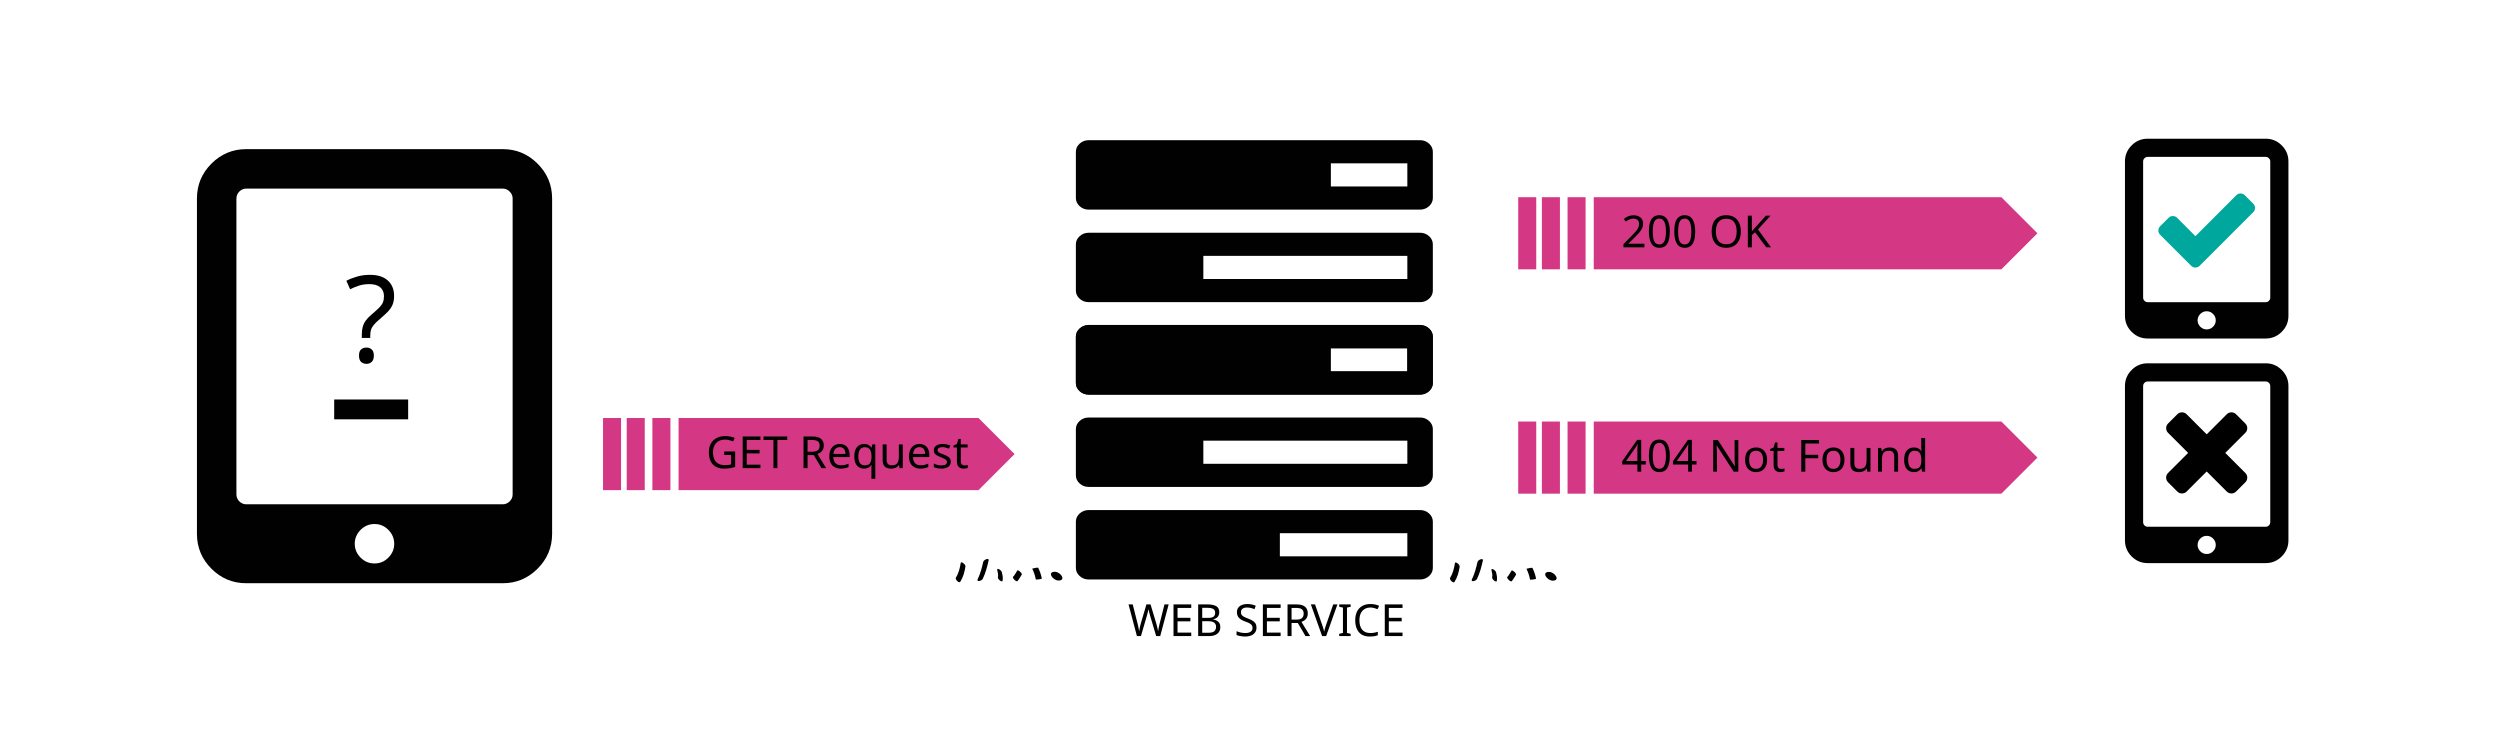
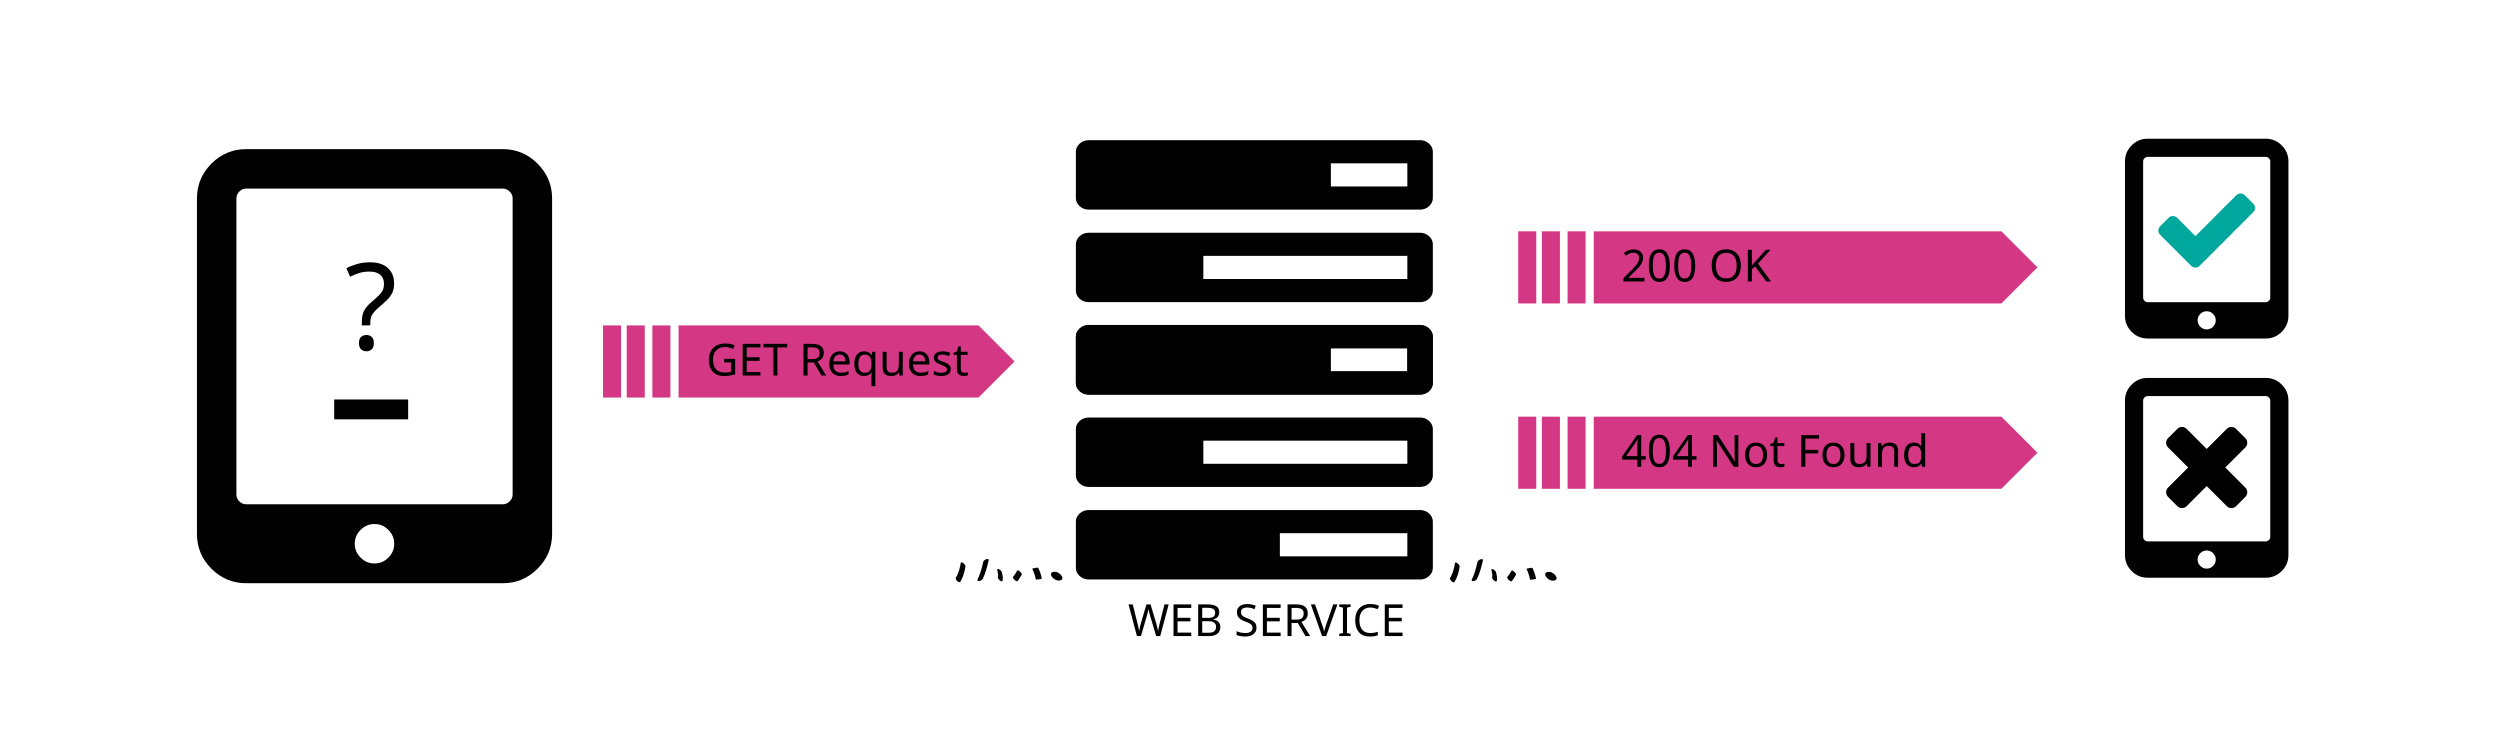
<svg xmlns="http://www.w3.org/2000/svg" version="1.1" id="Layer_2" x="0px" y="0px" width="513px" height="150px" viewBox="0 0 513 150" enable-background="new 0 0 513 150" xml:space="preserve">
  <g>
    <g>
      <path d="M197.038,119.399c0.608-0.961,0.901-2.037,1.07-3.153c0.064-0.425-0.907-1.154-0.971-0.734    c-0.158,1.047-0.412,2.102-0.984,3.005C195.903,118.911,196.83,119.728,197.038,119.399L197.038,119.399z" />
    </g>
  </g>
  <g>
    <g>
      <path d="M201.66,118.78c0.581-1.205,0.915-2.483,1.207-3.784c0.138-0.617-1.004-0.16-1.107,0.301    c-0.273,1.221-0.588,2.413-1.135,3.544C200.304,119.508,201.451,119.212,201.66,118.78L201.66,118.78z" />
    </g>
  </g>
  <g>
    <g>
      <path d="M205.726,119.184c0.131-0.634-0.009-1.203-0.165-1.818c-0.093-0.368-1.092-1.012-0.92-0.334    c0.121,0.479,0.228,0.913,0.126,1.406C204.683,118.842,205.642,119.592,205.726,119.184L205.726,119.184z" />
    </g>
  </g>
  <g>
    <g>
      <path d="M208.772,119.247c0.37-0.396,0.593-0.867,0.88-1.319c0.189-0.297-0.767-1.075-0.895-0.873    c-0.288,0.453-0.51,0.924-0.88,1.319C207.668,118.599,208.57,119.463,208.772,119.247L208.772,119.247z" />
    </g>
  </g>
  <g>
    <g>
      <path d="M213.783,118.736c-0.14-0.771-0.389-1.497-0.732-2.199c-0.098-0.201-1.226,0.18-1.24,0.148    c0.343,0.703,0.592,1.429,0.732,2.199C212.564,119.007,213.797,118.812,213.783,118.736L213.783,118.736z" />
    </g>
  </g>
  <g>
    <g>
      <path d="M217.206,119.124c1.636,0,0.419-1.797-0.756-1.797C214.814,117.327,216.031,119.124,217.206,119.124L217.206,119.124z" />
    </g>
  </g>
  <g>
    <g>
      <path d="M298.456,119.427c0.608-0.96,0.901-2.036,1.07-3.152c0.064-0.425-0.907-1.154-0.971-0.734    c-0.158,1.046-0.412,2.101-0.984,3.004C297.321,118.938,298.248,119.755,298.456,119.427L298.456,119.427z" />
    </g>
  </g>
  <g>
    <g>
      <path d="M303.077,118.808c0.582-1.204,0.916-2.483,1.208-3.783c0.138-0.617-1.004-0.16-1.107,0.301    c-0.273,1.221-0.588,2.412-1.136,3.543C301.72,119.535,302.868,119.239,303.077,118.808L303.077,118.808z" />
    </g>
  </g>
  <g>
    <g>
      <path d="M307.144,119.211c0.131-0.634-0.01-1.203-0.165-1.818c-0.093-0.368-1.092-1.012-0.92-0.334    c0.12,0.479,0.228,0.913,0.126,1.406C306.101,118.869,307.06,119.619,307.144,119.211L307.144,119.211z" />
    </g>
  </g>
  <g>
    <g>
      <path d="M310.19,119.274c0.371-0.395,0.592-0.866,0.88-1.318c0.189-0.297-0.766-1.075-0.895-0.873    c-0.288,0.452-0.51,0.924-0.88,1.318C309.086,118.626,309.987,119.49,310.19,119.274L310.19,119.274z" />
    </g>
  </g>
  <g>
    <g>
      <path d="M315.201,118.764c-0.14-0.77-0.389-1.496-0.732-2.198c-0.099-0.202-1.226,0.18-1.24,0.148    c0.343,0.702,0.592,1.429,0.732,2.198C313.982,119.034,315.215,118.839,315.201,118.764L315.201,118.764z" />
    </g>
  </g>
  <g>
    <g>
      <path d="M318.624,119.151c1.636,0,0.419-1.797-0.756-1.797C316.232,117.354,317.449,119.151,318.624,119.151L318.624,119.151z" />
    </g>
  </g>
  <g>
-     <polygon fill="#D43783" points="139.242,85.776 139.242,100.576 200.788,100.576 208.188,93.178 200.788,85.776  " />
-     <rect x="123.741" y="85.777" fill="#D43783" width="3.699" height="14.8" />
-     <rect x="128.602" y="85.777" fill="#D43783" width="3.699" height="14.8" />
-     <rect x="133.868" y="85.777" fill="#D43783" width="3.701" height="14.8" />
+     <polygon fill="#D43783" points="139.242,66.776 139.242,81.576 200.788,81.576 208.188,74.178 200.788,66.776  " />
+     <rect x="123.741" y="66.777" fill="#D43783" width="3.699" height="14.8" />
+     <rect x="128.602" y="66.777" fill="#D43783" width="3.699" height="14.8" />
+     <rect x="133.868" y="66.777" fill="#D43783" width="3.701" height="14.8" />
  </g>
  <path fill="#010101" d="M113.293,40.729v68.821c0,2.786-0.997,5.165-2.989,7.149c-1.975,1.983-4.354,2.979-7.14,2.979h-52.64  c-2.768,0-5.166-0.996-7.141-2.979c-1.974-1.984-2.971-4.363-2.971-7.149V40.729c0-2.785,0.997-5.165,2.971-7.148  c1.975-1.983,4.373-2.98,7.141-2.98h52.64c2.785,0,5.165,0.997,7.14,2.98C112.296,35.564,113.293,37.944,113.293,40.729z   M105.193,101.449v-60.72c0-0.553-0.203-1.022-0.609-1.419c-0.406-0.407-0.867-0.608-1.42-0.608h-52.64  c-0.534,0-1.015,0.201-1.421,0.608c-0.387,0.396-0.591,0.866-0.591,1.419v60.72c0,0.555,0.204,1.035,0.591,1.431  c0.406,0.397,0.887,0.601,1.421,0.601h52.64c0.553,0,1.014-0.203,1.42-0.601C104.99,102.484,105.193,102.004,105.193,101.449z   M79.694,114.42c0.794-0.792,1.199-1.752,1.199-2.84c0-1.098-0.405-2.048-1.199-2.851c-0.793-0.803-1.753-1.2-2.841-1.2  c-1.107,0-2.048,0.397-2.86,1.2c-0.793,0.803-1.199,1.753-1.199,2.851c0,1.088,0.406,2.048,1.199,2.84  c0.812,0.812,1.753,1.201,2.86,1.201C77.941,115.621,78.901,115.232,79.694,114.42z" />
  <g>
    <path fill="#010101" d="M294.019,69.061v9.493c0,0.643-0.262,1.196-0.774,1.671c-0.513,0.465-1.133,0.703-1.836,0.703h-68.023   c-0.71,0-1.323-0.238-1.843-0.703c-0.512-0.475-0.774-1.028-0.774-1.671v-9.493c0-0.65,0.263-1.201,0.774-1.674   c0.52-0.47,1.133-0.708,1.843-0.708h68.023c0.703,0,1.323,0.238,1.836,0.708C293.757,67.859,294.019,68.41,294.019,69.061z    M294.019,88.045v9.498c0,0.638-0.262,1.201-0.774,1.666c-0.513,0.478-1.133,0.703-1.836,0.703h-68.023   c-0.71,0-1.323-0.226-1.843-0.703c-0.512-0.465-0.774-1.028-0.774-1.666v-9.498c0-0.638,0.263-1.201,0.774-1.666   c0.52-0.47,1.133-0.703,1.843-0.703h68.023c0.703,0,1.323,0.233,1.836,0.703C293.757,86.844,294.019,87.407,294.019,88.045z    M294.019,107.037v9.493c0,0.647-0.262,1.201-0.774,1.671c-0.513,0.472-1.133,0.708-1.836,0.708h-68.023   c-0.71,0-1.323-0.236-1.843-0.708c-0.512-0.47-0.774-1.023-0.774-1.671v-9.493c0-0.643,0.263-1.196,0.774-1.671   c0.52-0.465,1.133-0.703,1.843-0.703h68.023c0.703,0,1.323,0.238,1.836,0.703C293.757,105.841,294.019,106.395,294.019,107.037z    M246.925,95.169h41.86v-4.75h-41.86V95.169z M262.628,114.161h26.157v-4.75h-26.157V114.161z M273.094,76.177h15.691v-4.748   h-15.691V76.177z" />
    <path fill="#010101" d="M294.019,31.145v9.493c0,0.643-0.262,1.196-0.774,1.671c-0.513,0.467-1.133,0.703-1.836,0.703h-68.023   c-0.71,0-1.323-0.236-1.843-0.703c-0.512-0.475-0.774-1.028-0.774-1.671v-9.493c0-0.647,0.263-1.201,0.774-1.671   c0.52-0.47,1.133-0.708,1.843-0.708h68.023c0.703,0,1.323,0.238,1.836,0.708S294.019,30.497,294.019,31.145z M294.019,50.132v9.496   c0,0.64-0.262,1.203-0.774,1.668c-0.513,0.475-1.133,0.703-1.836,0.703h-68.023c-0.71,0-1.323-0.229-1.843-0.703   c-0.512-0.465-0.774-1.028-0.774-1.668v-9.496c0-0.638,0.263-1.201,0.774-1.666c0.52-0.473,1.133-0.703,1.843-0.703h68.023   c0.703,0,1.323,0.23,1.836,0.703C293.757,48.931,294.019,49.494,294.019,50.132z M294.019,69.124v9.49   c0,0.65-0.262,1.201-0.774,1.674c-0.513,0.47-1.133,0.708-1.836,0.708h-68.023c-0.71,0-1.323-0.238-1.843-0.708   c-0.512-0.473-0.774-1.023-0.774-1.674v-9.49c0-0.646,0.263-1.196,0.774-1.674c0.52-0.465,1.133-0.703,1.843-0.703h68.023   c0.703,0,1.323,0.238,1.836,0.703C293.757,67.928,294.019,68.479,294.019,69.124z M246.925,57.254h41.86v-4.748h-41.86V57.254z    M262.628,76.246h26.157v-4.748h-26.157V76.246z M273.094,38.264h15.691v-4.75h-15.691V38.264z" />
  </g>
  <rect x="68.577" y="81.975" fill="#010101" width="15.177" height="4.069" />
  <g>
    <path fill="#00A79D" d="M462.73,42.667c0,0.341-0.122,0.632-0.358,0.869l-9.265,9.265l-1.739,1.738   c-0.236,0.24-0.528,0.36-0.868,0.36c-0.343,0-0.633-0.12-0.871-0.36l-1.739-1.738l-4.634-4.631c-0.239-0.24-0.358-0.53-0.358-0.872   c0-0.339,0.119-0.63,0.358-0.868l1.741-1.739c0.239-0.24,0.528-0.359,0.869-0.359c0.34,0,0.632,0.119,0.87,0.359l3.764,3.771   l8.392-8.405c0.238-0.237,0.527-0.357,0.87-0.357c0.341,0,0.633,0.12,0.869,0.357l1.741,1.741   C462.608,42.037,462.73,42.327,462.73,42.667z" />
  </g>
  <g>
-     <path d="M461.139,98.005c0,0.376-0.13,0.693-0.394,0.955l-1.904,1.907c-0.262,0.261-0.579,0.391-0.952,0.391   c-0.374,0-0.693-0.13-0.952-0.391l-4.121-4.121l-4.118,4.121c-0.265,0.261-0.579,0.391-0.955,0.391   c-0.373,0-0.693-0.13-0.952-0.391l-1.907-1.907c-0.261-0.262-0.391-0.579-0.391-0.955c0-0.37,0.13-0.688,0.391-0.952l4.121-4.118   l-4.121-4.121c-0.261-0.261-0.391-0.578-0.391-0.952c0-0.373,0.13-0.692,0.391-0.952l1.907-1.905   c0.259-0.264,0.579-0.395,0.952-0.395c0.376,0,0.69,0.131,0.955,0.395l4.118,4.12l4.121-4.12c0.259-0.264,0.578-0.395,0.952-0.395   c0.373,0,0.69,0.131,0.952,0.395l1.904,1.905c0.264,0.26,0.394,0.579,0.394,0.952c0,0.374-0.13,0.691-0.394,0.952l-4.119,4.121   l4.119,4.118C461.009,97.317,461.139,97.635,461.139,98.005z" />
+     <path d="M461.139,101.005c0,0.376-0.13,0.693-0.394,0.955l-1.904,1.907c-0.262,0.261-0.579,0.391-0.952,0.391   c-0.374,0-0.693-0.13-0.952-0.391l-4.121-4.121l-4.118,4.121c-0.265,0.261-0.579,0.391-0.955,0.391   c-0.373,0-0.693-0.13-0.952-0.391l-1.907-1.907c-0.261-0.262-0.391-0.579-0.391-0.955c0-0.37,0.13-0.688,0.391-0.952l4.121-4.118   l-4.121-4.121c-0.261-0.261-0.391-0.578-0.391-0.952c0-0.373,0.13-0.692,0.391-0.952l1.907-1.905   c0.259-0.264,0.579-0.395,0.952-0.395c0.376,0,0.69,0.131,0.955,0.395l4.118,4.12l4.121-4.12c0.259-0.264,0.578-0.395,0.952-0.395   c0.373,0,0.69,0.131,0.952,0.395l1.904,1.905c0.264,0.26,0.394,0.579,0.394,0.952c0,0.374-0.13,0.691-0.394,0.952l-4.119,4.121   l4.119,4.118C461.009,100.317,461.139,100.635,461.139,101.005z" />
  </g>
-   <rect x="144.899" y="88.549" fill="none" width="58.34" height="15.296" />
-   <text transform="matrix(1 0 0 1 144.8994 96.0654)" font-family="'MarkerFelt-Wide'" font-size="9.1">GET Request</text>
+   <rect x="144.899" y="69.549" fill="none" width="58.34" height="15.296" />
+   <text transform="matrix(1 0 0 1 144.8994 77.0654)" font-family="'MarkerFelt-Wide'" font-size="9.1">GET Request</text>
+   <g>
+     <polygon fill="#D43783" points="327.038,47.465 327.038,62.265 410.684,62.265 418.083,54.865 410.684,47.465  " />
+     <rect x="311.537" y="47.466" fill="#D43783" width="3.699" height="14.8" />
+     <rect x="316.396" y="47.466" fill="#D43783" width="3.699" height="14.8" />
+     <rect x="321.664" y="47.466" fill="#D43783" width="3.7" height="14.8" />
+   </g>
+   <rect x="332.694" y="50.238" fill="none" width="58.341" height="15.296" />
+   <text transform="matrix(1 0 0 1 332.6953 57.7549)" font-family="'MarkerFelt-Wide'" font-size="9.1">200 OK</text>
+   <g>
+     <polygon fill="#D43783" points="327.038,85.498 327.038,100.297 410.684,100.297 418.083,92.898 410.684,85.498  " />
+     <rect x="311.537" y="85.5" fill="#D43783" width="3.699" height="14.8" />
+     <rect x="316.396" y="85.5" fill="#D43783" width="3.699" height="14.8" />
+     <rect x="321.664" y="85.5" fill="#D43783" width="3.7" height="14.8" />
+   </g>
+   <rect x="332.694" y="88.271" fill="none" width="77.19" height="15.297" />
+   <text transform="matrix(1 0 0 1 332.6953 95.7881)" font-family="'MarkerFelt-Wide'" font-size="9.1">404 Not Found</text>
+   <rect x="70.775" y="53.871" fill="none" width="14.738" height="19.016" />
+   <text transform="matrix(1 0 0 1 70.7744 71.7432)" font-family="'UniversLTStd-Bold'" font-size="24.754">?</text>
+   <path fill="#010101" d="M469.586,33.125v31.676c0,1.282-0.457,2.377-1.376,3.291c-0.909,0.912-2.004,1.371-3.286,1.371h-24.228  c-1.274,0-2.377-0.459-3.285-1.371c-0.909-0.914-1.369-2.009-1.369-3.291V33.125c0-1.282,0.46-2.377,1.369-3.291  c0.908-0.913,2.011-1.371,3.285-1.371h24.228c1.282,0,2.377,0.458,3.286,1.371C469.129,30.748,469.586,31.843,469.586,33.125z   M465.858,61.072V33.125c0-0.254-0.094-0.472-0.282-0.652c-0.185-0.188-0.398-0.281-0.652-0.281h-24.228  c-0.246,0-0.467,0.093-0.652,0.281c-0.181,0.181-0.274,0.398-0.274,0.652v27.947c0,0.255,0.094,0.476,0.274,0.657  c0.186,0.184,0.406,0.277,0.652,0.277h24.228c0.254,0,0.468-0.094,0.652-0.277C465.765,61.548,465.858,61.327,465.858,61.072z   M454.123,67.042c0.365-0.365,0.551-0.807,0.551-1.308c0-0.506-0.186-0.942-0.551-1.312c-0.366-0.37-0.808-0.553-1.308-0.553  c-0.511,0-0.944,0.183-1.318,0.553c-0.362,0.369-0.551,0.806-0.551,1.312c0,0.501,0.188,0.942,0.551,1.308  c0.374,0.374,0.808,0.553,1.318,0.553C453.315,67.595,453.757,67.416,454.123,67.042z" />
+   <path fill="#010101" d="M469.586,82.211v31.677c0,1.282-0.457,2.376-1.376,3.29c-0.909,0.913-2.004,1.371-3.286,1.371h-24.228  c-1.274,0-2.377-0.458-3.285-1.371c-0.909-0.914-1.369-2.008-1.369-3.29V82.211c0-1.282,0.46-2.376,1.369-3.29  c0.908-0.913,2.011-1.371,3.285-1.371h24.228c1.282,0,2.377,0.458,3.286,1.371C469.129,79.835,469.586,80.929,469.586,82.211z   M465.858,110.158V82.211c0-0.254-0.094-0.471-0.282-0.652c-0.185-0.188-0.398-0.28-0.652-0.28h-24.228  c-0.246,0-0.467,0.093-0.652,0.28c-0.181,0.182-0.274,0.398-0.274,0.652v27.947c0,0.256,0.094,0.477,0.274,0.658  c0.186,0.183,0.406,0.276,0.652,0.276h24.228c0.254,0,0.468-0.094,0.652-0.276C465.765,110.635,465.858,110.414,465.858,110.158z   M454.123,116.128c0.365-0.364,0.551-0.806,0.551-1.308c0-0.505-0.186-0.942-0.551-1.312c-0.366-0.369-0.808-0.552-1.308-0.552  c-0.511,0-0.944,0.183-1.318,0.552c-0.362,0.369-0.551,0.807-0.551,1.312c0,0.502,0.188,0.943,0.551,1.308  c0.374,0.375,0.808,0.554,1.318,0.554C453.315,116.682,453.757,116.503,454.123,116.128z" />
  <rect x="220.768" y="123.006" fill="none" width="72.358" height="15.296" />
  <text transform="matrix(1 0 0 1 231.4668 130.5225)" font-family="'MarkerFelt-Wide'" font-size="9.1">WEB SERVICE</text>
-   <g>
-     <polygon fill="#D43783" points="327.038,40.465 327.038,55.265 410.684,55.265 418.083,47.865 410.684,40.465  " />
-     <rect x="311.537" y="40.466" fill="#D43783" width="3.699" height="14.8" />
-     <rect x="316.396" y="40.466" fill="#D43783" width="3.699" height="14.8" />
-     <rect x="321.664" y="40.466" fill="#D43783" width="3.7" height="14.8" />
-   </g>
-   <rect x="332.694" y="43.238" fill="none" width="58.341" height="15.296" />
-   <text transform="matrix(1 0 0 1 332.6953 50.7549)" font-family="'MarkerFelt-Wide'" font-size="9.1">200 OK</text>
-   <g>
-     <polygon fill="#D43783" points="327.038,86.498 327.038,101.297 410.684,101.297 418.083,93.898 410.684,86.498  " />
-     <rect x="311.537" y="86.5" fill="#D43783" width="3.699" height="14.8" />
-     <rect x="316.396" y="86.5" fill="#D43783" width="3.699" height="14.8" />
-     <rect x="321.664" y="86.5" fill="#D43783" width="3.7" height="14.8" />
-   </g>
-   <rect x="332.694" y="89.271" fill="none" width="77.19" height="15.297" />
-   <text transform="matrix(1 0 0 1 332.6953 96.7881)" font-family="'MarkerFelt-Wide'" font-size="9.1">404 Not Found</text>
-   <rect x="70.775" y="53.871" fill="none" width="25.224" height="27.125" />
-   <text transform="matrix(1 0 0 1 70.7754 74.3184)" font-family="'MarkerFelt-Wide'" font-size="24.754">?</text>
-   <path fill="#010101" d="M469.586,33.125v31.676c0,1.282-0.457,2.377-1.376,3.291c-0.909,0.912-2.004,1.371-3.286,1.371h-24.228  c-1.274,0-2.377-0.459-3.285-1.371c-0.909-0.914-1.369-2.009-1.369-3.291V33.125c0-1.282,0.46-2.377,1.369-3.291  c0.908-0.913,2.011-1.371,3.285-1.371h24.228c1.282,0,2.377,0.458,3.286,1.371C469.129,30.748,469.586,31.843,469.586,33.125z   M465.858,61.072V33.125c0-0.254-0.094-0.472-0.282-0.652c-0.185-0.188-0.398-0.281-0.652-0.281h-24.228  c-0.246,0-0.467,0.093-0.652,0.281c-0.181,0.181-0.274,0.398-0.274,0.652v27.947c0,0.255,0.094,0.476,0.274,0.657  c0.186,0.184,0.406,0.277,0.652,0.277h24.228c0.254,0,0.468-0.094,0.652-0.277C465.765,61.548,465.858,61.327,465.858,61.072z   M454.123,67.042c0.365-0.365,0.551-0.807,0.551-1.308c0-0.506-0.186-0.942-0.551-1.312c-0.366-0.37-0.808-0.553-1.308-0.553  c-0.511,0-0.944,0.183-1.318,0.553c-0.362,0.369-0.551,0.806-0.551,1.312c0,0.501,0.188,0.942,0.551,1.308  c0.374,0.374,0.808,0.553,1.318,0.553C453.315,67.595,453.757,67.416,454.123,67.042z" />
-   <path fill="#010101" d="M469.586,79.211v31.677c0,1.282-0.457,2.376-1.376,3.29c-0.909,0.913-2.004,1.371-3.286,1.371h-24.228  c-1.274,0-2.377-0.458-3.285-1.371c-0.909-0.914-1.369-2.008-1.369-3.29V79.211c0-1.282,0.46-2.376,1.369-3.29  c0.908-0.913,2.011-1.371,3.285-1.371h24.228c1.282,0,2.377,0.458,3.286,1.371C469.129,76.835,469.586,77.929,469.586,79.211z   M465.858,107.158V79.211c0-0.254-0.094-0.471-0.282-0.652c-0.185-0.188-0.398-0.28-0.652-0.28h-24.228  c-0.246,0-0.467,0.093-0.652,0.28c-0.181,0.182-0.274,0.398-0.274,0.652v27.947c0,0.256,0.094,0.477,0.274,0.658  c0.186,0.183,0.406,0.276,0.652,0.276h24.228c0.254,0,0.468-0.094,0.652-0.276C465.765,107.635,465.858,107.414,465.858,107.158z   M454.123,113.128c0.365-0.364,0.551-0.806,0.551-1.308c0-0.505-0.186-0.942-0.551-1.312c-0.366-0.369-0.808-0.552-1.308-0.552  c-0.511,0-0.944,0.183-1.318,0.552c-0.362,0.369-0.551,0.807-0.551,1.312c0,0.502,0.188,0.943,0.551,1.308  c0.374,0.375,0.808,0.554,1.318,0.554C453.315,113.682,453.757,113.503,454.123,113.128z" />
</svg>
